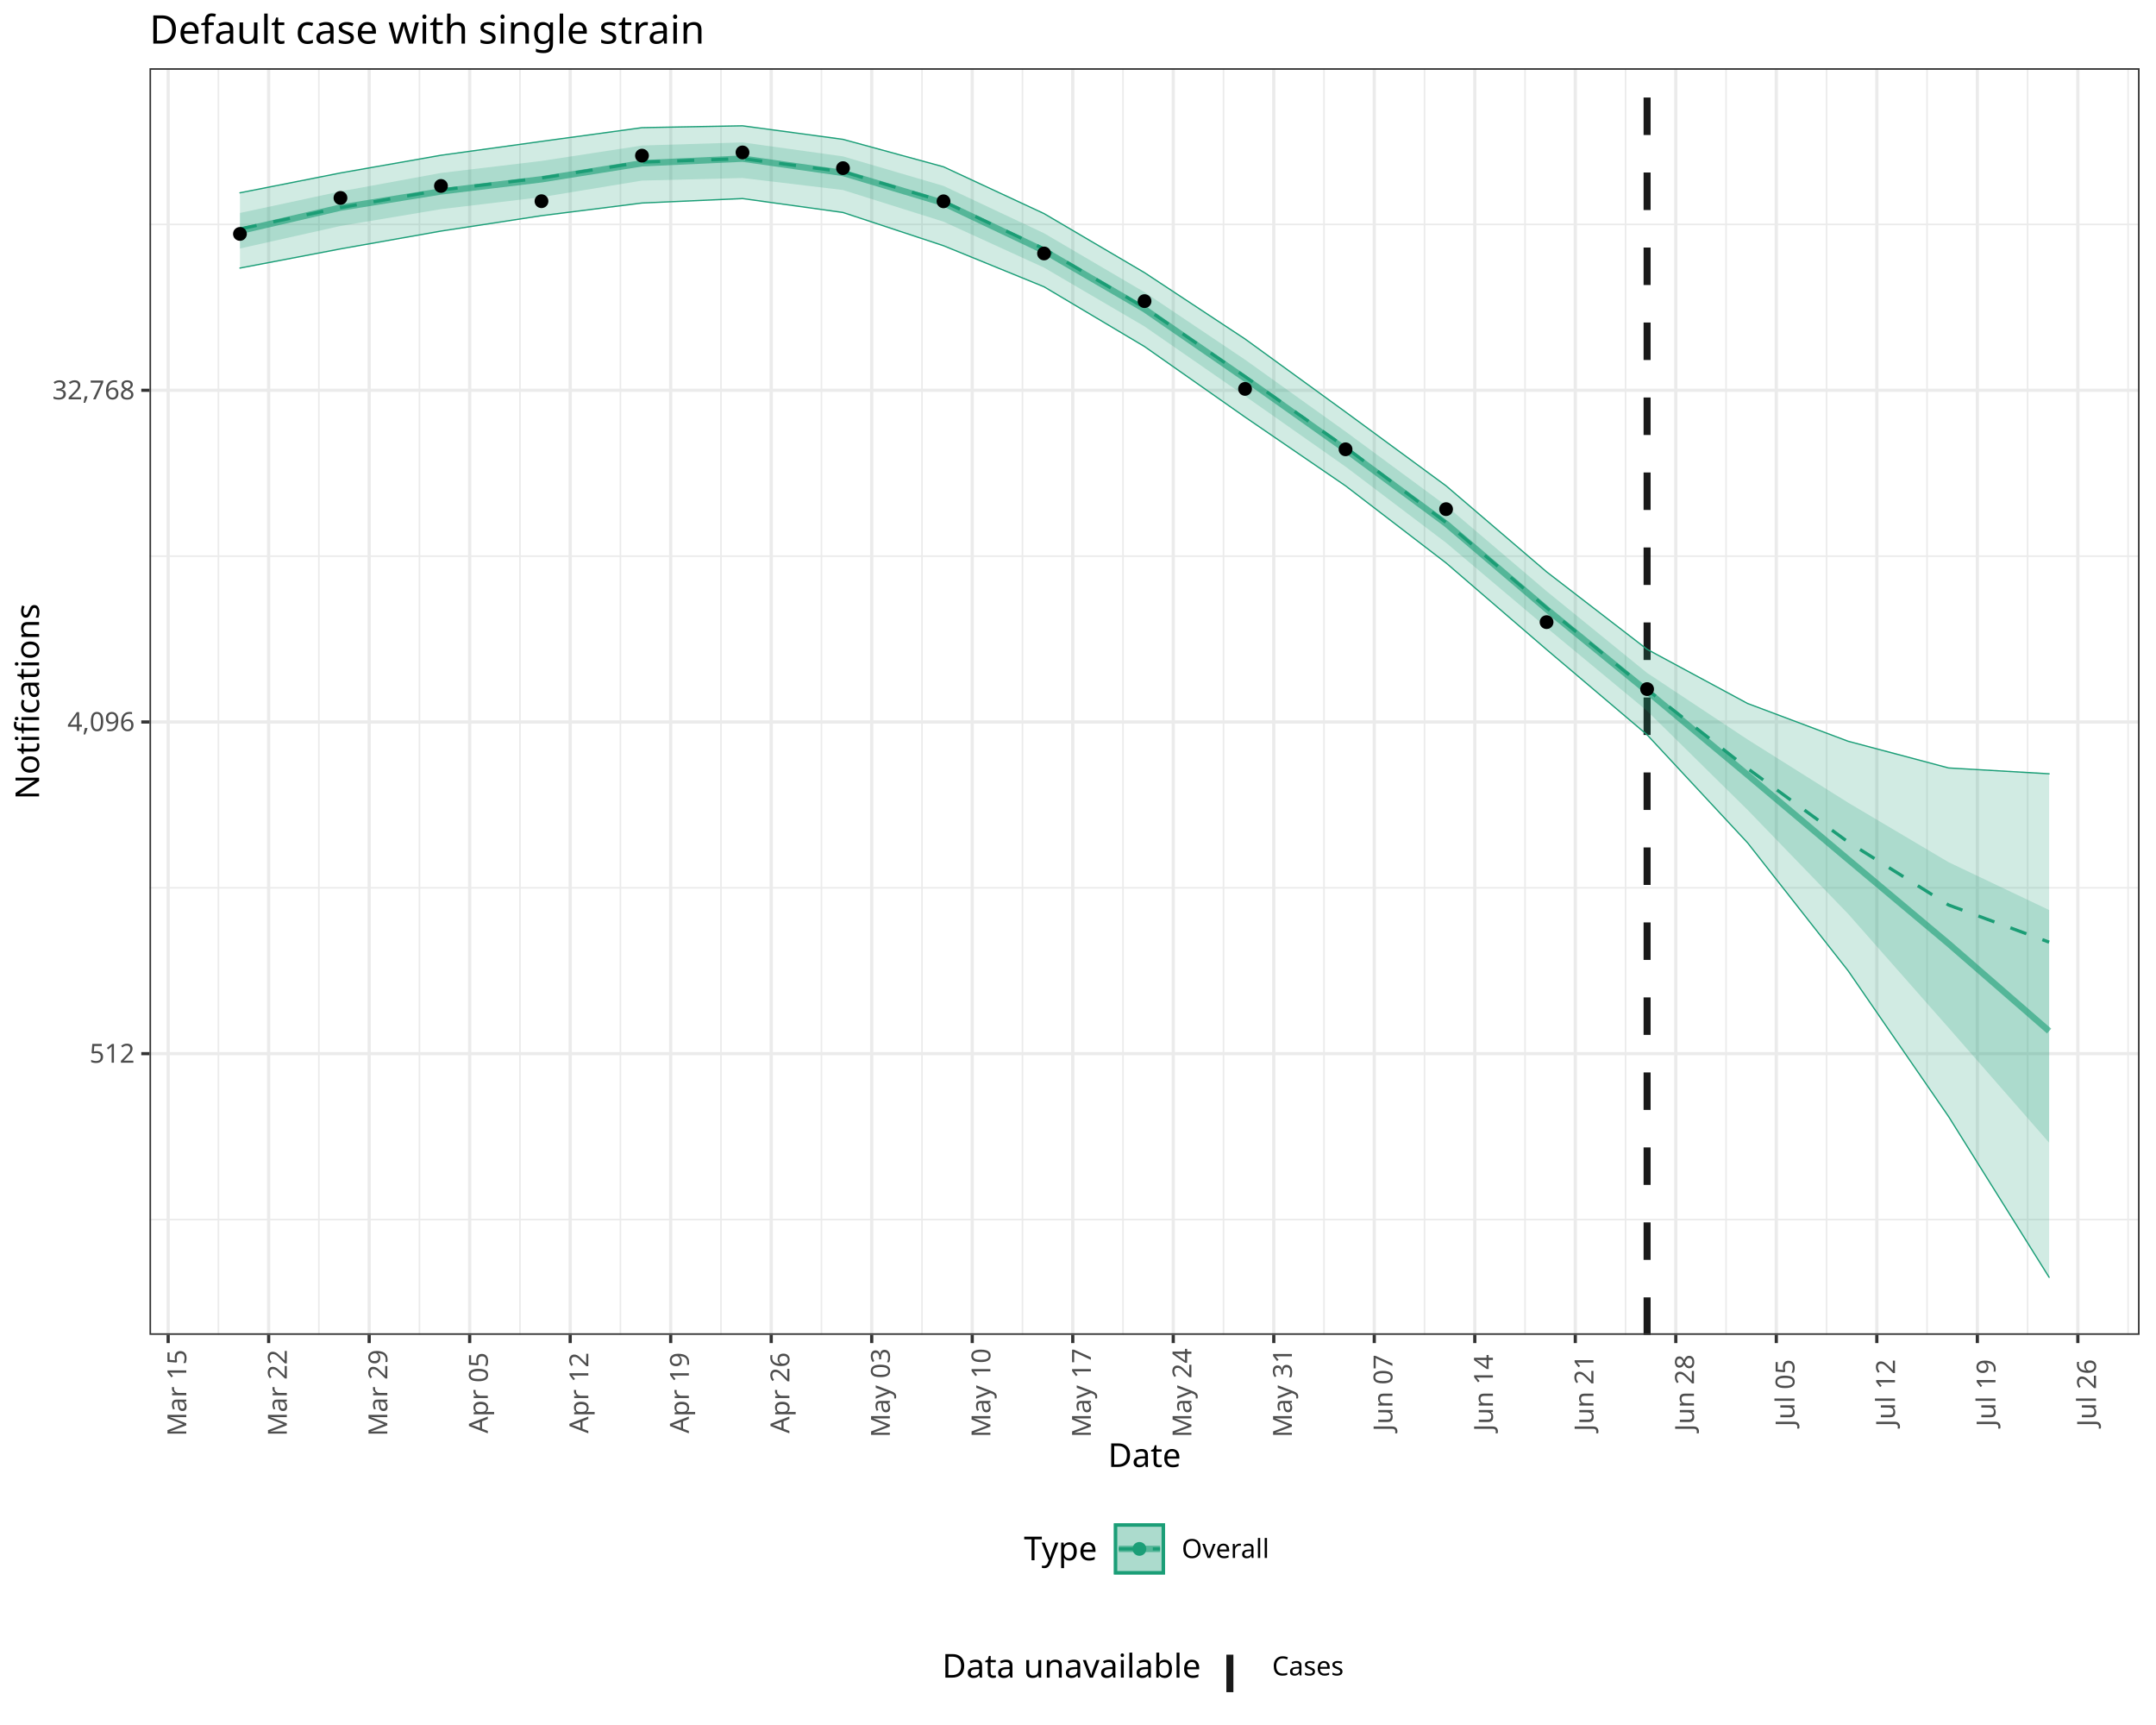
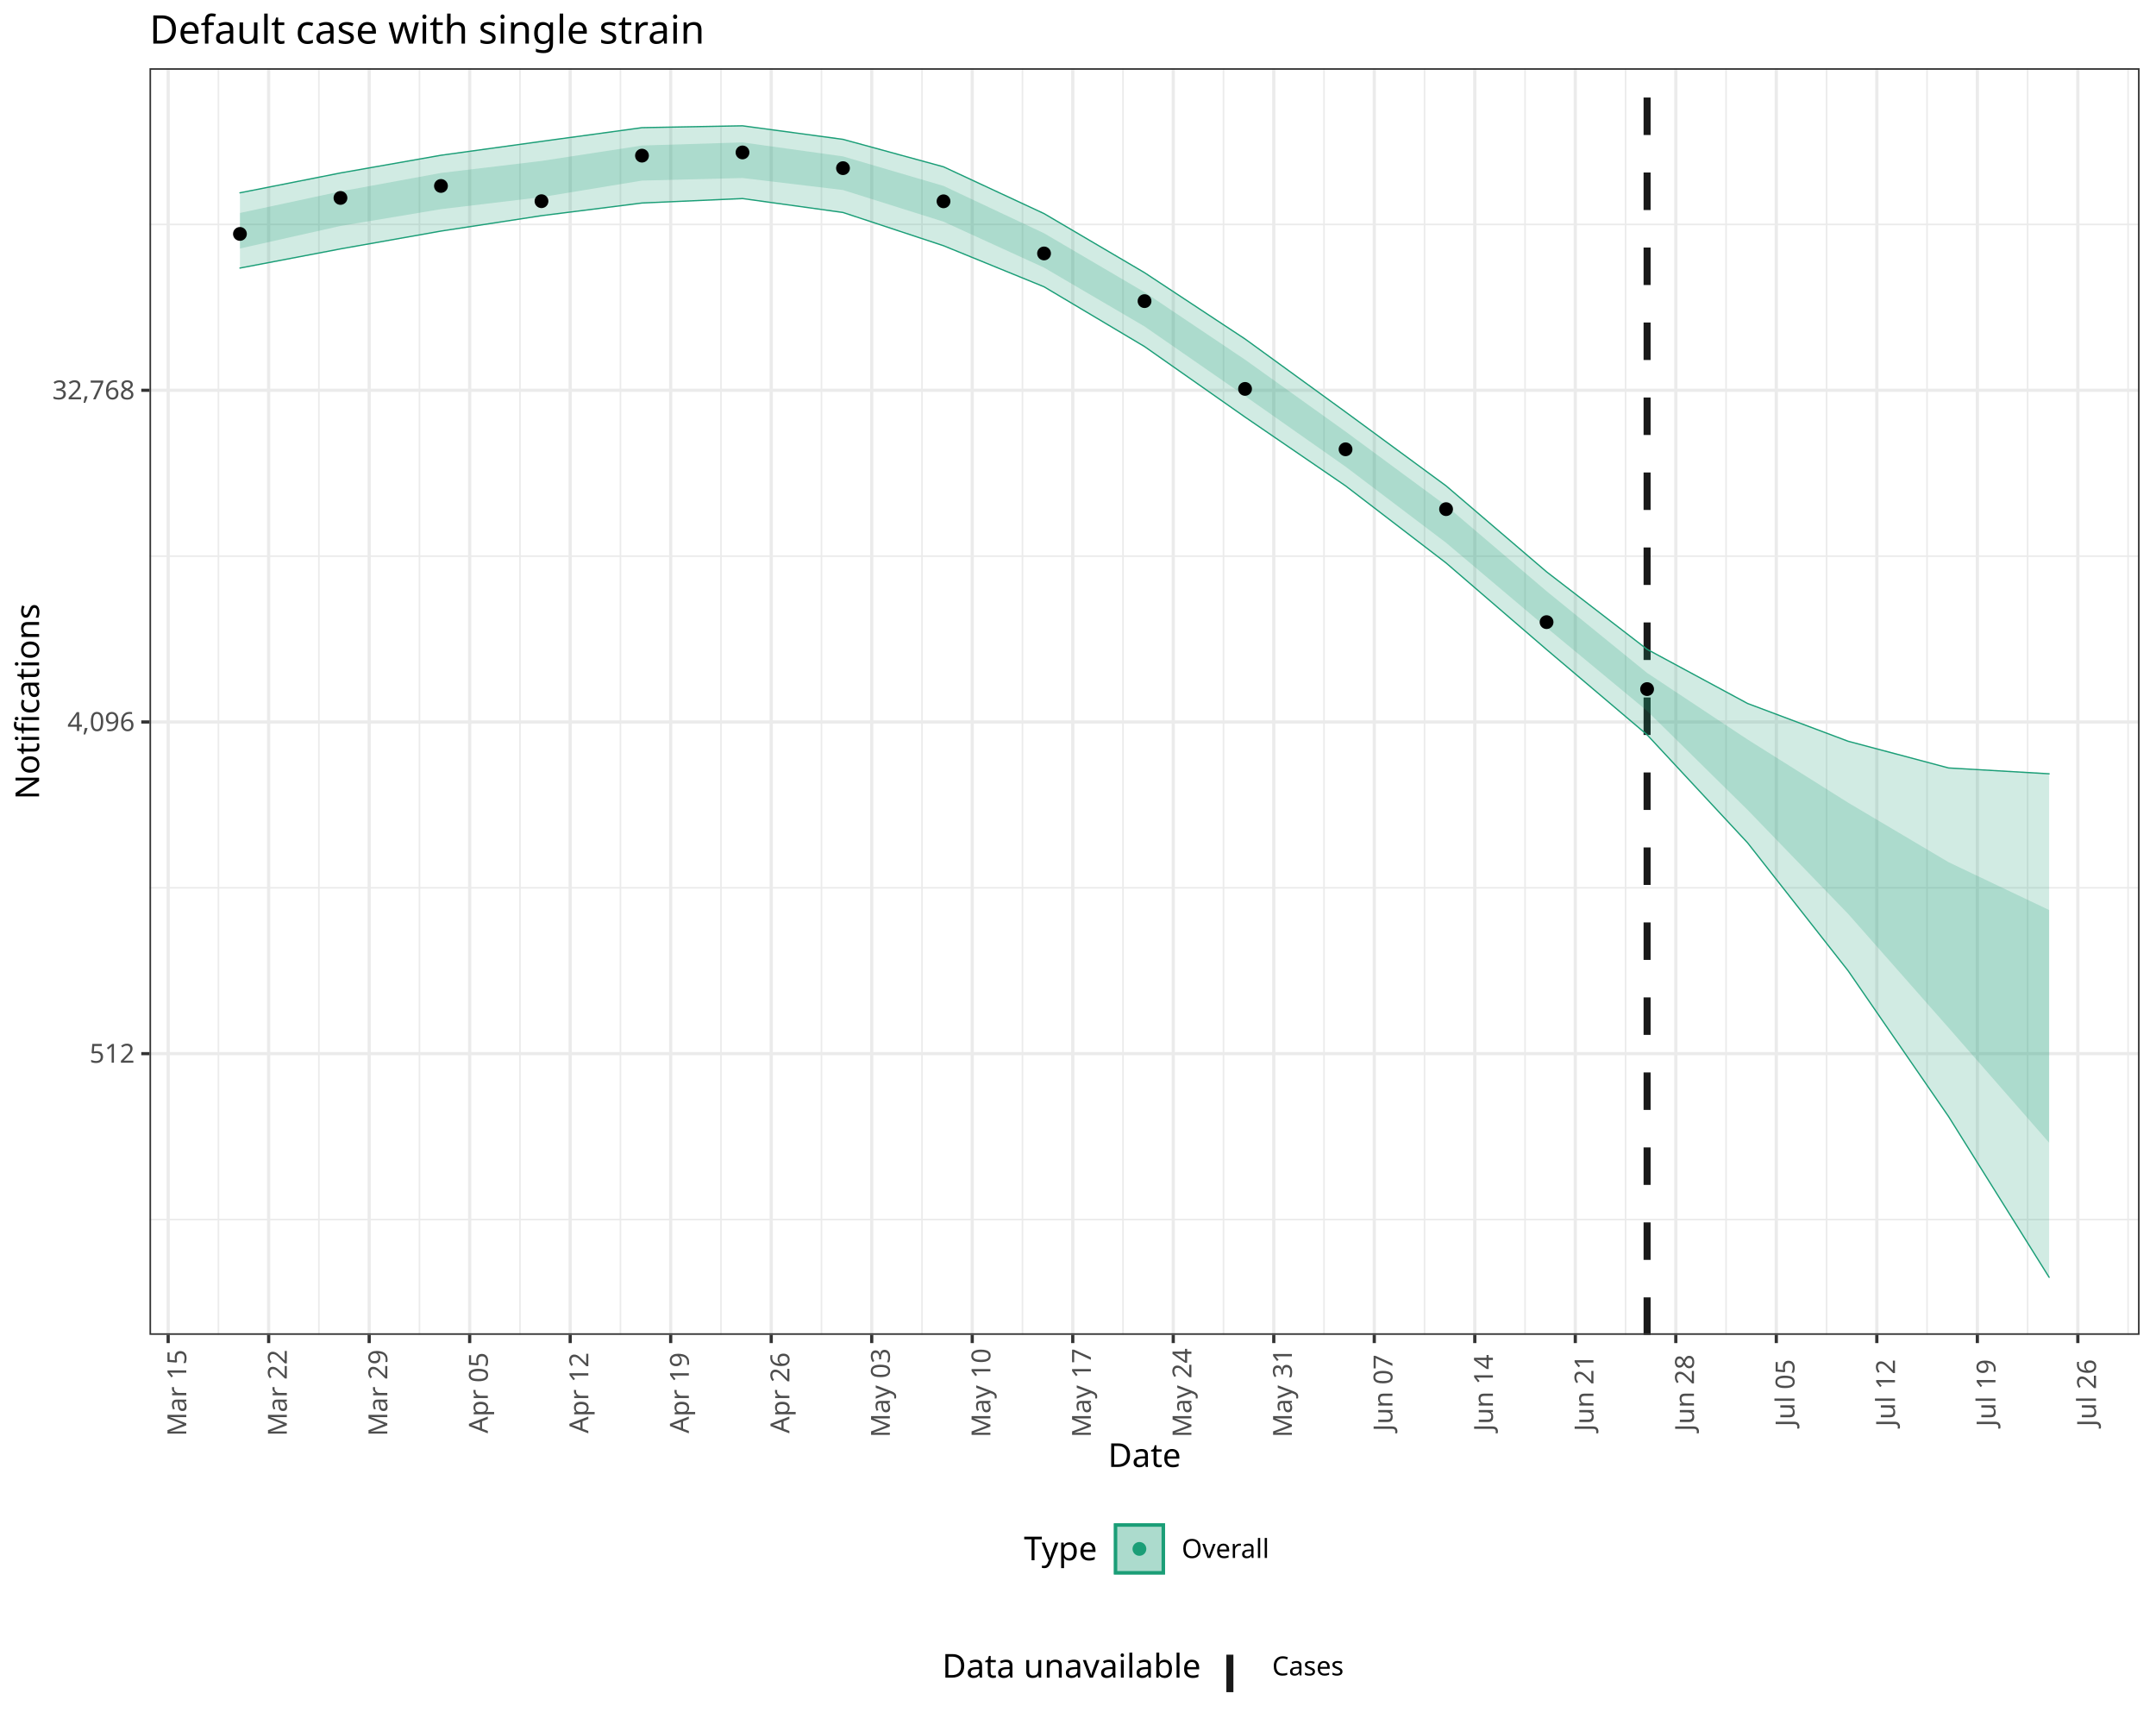
<svg xmlns="http://www.w3.org/2000/svg" class="svglite" data-engine-version="2.0" width="720.00pt" height="576.00pt" viewBox="0 0 720.00 576.00">
  <defs>
    <style type="text/css">
    .svglite line, .svglite polyline, .svglite polygon, .svglite path, .svglite rect, .svglite circle {
      fill: none;
      stroke: #000000;
      stroke-linecap: round;
      stroke-linejoin: round;
      stroke-miterlimit: 10.00;
    }
  </style>
  </defs>
  <rect width="100%" height="100%" style="stroke: none; fill: #FFFFFF;" />
  <defs>
    <clipPath id="cpMC4wMHw3MjAuMDB8MC4wMHw1NzYuMDA=">
      <rect x="0.00" y="0.00" width="720.00" height="576.00" />
    </clipPath>
  </defs>
  <g clip-path="url(#cpMC4wMHw3MjAuMDB8MC4wMHw1NzYuMDA=)">
    <rect x="0.00" y="0.00" width="720.00" height="576.00" style="stroke-width: 1.07; stroke: #FFFFFF; fill: #FFFFFF;" />
  </g>
  <defs>
    <clipPath id="cpNDkuOTJ8NzE0LjUyfDIyLjc4fDQ0NS43Mw==">
      <rect x="49.92" y="22.78" width="664.60" height="422.95" />
    </clipPath>
  </defs>
  <g clip-path="url(#cpNDkuOTJ8NzE0LjUyfDIyLjc4fDQ0NS43Mw==)">
    <rect x="49.92" y="22.78" width="664.60" height="422.95" style="stroke-width: 1.07; stroke: none; fill: #FFFFFF;" />
    <polyline points="49.92,407.21 714.52,407.21 " style="stroke-width: 0.53; stroke: #EBEBEB; stroke-linecap: butt;" />
    <polyline points="49.92,296.45 714.52,296.45 " style="stroke-width: 0.53; stroke: #EBEBEB; stroke-linecap: butt;" />
    <polyline points="49.92,185.70 714.52,185.70 " style="stroke-width: 0.53; stroke: #EBEBEB; stroke-linecap: butt;" />
    <polyline points="49.92,74.94 714.52,74.94 " style="stroke-width: 0.53; stroke: #EBEBEB; stroke-linecap: butt;" />
    <polyline points="72.94,445.73 72.94,22.78 " style="stroke-width: 0.53; stroke: #EBEBEB; stroke-linecap: butt;" />
    <polyline points="106.50,445.73 106.50,22.78 " style="stroke-width: 0.53; stroke: #EBEBEB; stroke-linecap: butt;" />
    <polyline points="140.07,445.73 140.07,22.78 " style="stroke-width: 0.53; stroke: #EBEBEB; stroke-linecap: butt;" />
    <polyline points="173.64,445.73 173.64,22.78 " style="stroke-width: 0.53; stroke: #EBEBEB; stroke-linecap: butt;" />
    <polyline points="207.20,445.73 207.20,22.78 " style="stroke-width: 0.53; stroke: #EBEBEB; stroke-linecap: butt;" />
    <polyline points="240.77,445.73 240.77,22.78 " style="stroke-width: 0.53; stroke: #EBEBEB; stroke-linecap: butt;" />
    <polyline points="274.33,445.73 274.33,22.78 " style="stroke-width: 0.53; stroke: #EBEBEB; stroke-linecap: butt;" />
    <polyline points="307.90,445.73 307.90,22.78 " style="stroke-width: 0.53; stroke: #EBEBEB; stroke-linecap: butt;" />
    <polyline points="341.46,445.73 341.46,22.78 " style="stroke-width: 0.53; stroke: #EBEBEB; stroke-linecap: butt;" />
    <polyline points="375.03,445.73 375.03,22.78 " style="stroke-width: 0.53; stroke: #EBEBEB; stroke-linecap: butt;" />
    <polyline points="408.59,445.73 408.59,22.78 " style="stroke-width: 0.53; stroke: #EBEBEB; stroke-linecap: butt;" />
    <polyline points="442.16,445.73 442.16,22.78 " style="stroke-width: 0.53; stroke: #EBEBEB; stroke-linecap: butt;" />
    <polyline points="475.73,445.73 475.73,22.78 " style="stroke-width: 0.53; stroke: #EBEBEB; stroke-linecap: butt;" />
    <polyline points="509.29,445.73 509.29,22.78 " style="stroke-width: 0.53; stroke: #EBEBEB; stroke-linecap: butt;" />
    <polyline points="542.86,445.73 542.86,22.78 " style="stroke-width: 0.53; stroke: #EBEBEB; stroke-linecap: butt;" />
    <polyline points="576.42,445.73 576.42,22.78 " style="stroke-width: 0.53; stroke: #EBEBEB; stroke-linecap: butt;" />
    <polyline points="609.99,445.73 609.99,22.78 " style="stroke-width: 0.53; stroke: #EBEBEB; stroke-linecap: butt;" />
    <polyline points="643.55,445.73 643.55,22.78 " style="stroke-width: 0.53; stroke: #EBEBEB; stroke-linecap: butt;" />
    <polyline points="677.12,445.73 677.12,22.78 " style="stroke-width: 0.53; stroke: #EBEBEB; stroke-linecap: butt;" />
    <polyline points="710.68,445.73 710.68,22.78 " style="stroke-width: 0.53; stroke: #EBEBEB; stroke-linecap: butt;" />
    <polyline points="49.92,351.83 714.52,351.83 " style="stroke-width: 1.07; stroke: #EBEBEB; stroke-linecap: butt;" />
    <polyline points="49.92,241.08 714.52,241.08 " style="stroke-width: 1.07; stroke: #EBEBEB; stroke-linecap: butt;" />
    <polyline points="49.92,130.32 714.52,130.32 " style="stroke-width: 1.07; stroke: #EBEBEB; stroke-linecap: butt;" />
    <polyline points="56.16,445.73 56.16,22.78 " style="stroke-width: 1.07; stroke: #EBEBEB; stroke-linecap: butt;" />
    <polyline points="89.72,445.73 89.72,22.78 " style="stroke-width: 1.07; stroke: #EBEBEB; stroke-linecap: butt;" />
    <polyline points="123.29,445.73 123.29,22.78 " style="stroke-width: 1.07; stroke: #EBEBEB; stroke-linecap: butt;" />
    <polyline points="156.85,445.73 156.85,22.78 " style="stroke-width: 1.07; stroke: #EBEBEB; stroke-linecap: butt;" />
    <polyline points="190.42,445.73 190.42,22.78 " style="stroke-width: 1.07; stroke: #EBEBEB; stroke-linecap: butt;" />
    <polyline points="223.98,445.73 223.98,22.78 " style="stroke-width: 1.07; stroke: #EBEBEB; stroke-linecap: butt;" />
    <polyline points="257.55,445.73 257.55,22.78 " style="stroke-width: 1.07; stroke: #EBEBEB; stroke-linecap: butt;" />
    <polyline points="291.11,445.73 291.11,22.78 " style="stroke-width: 1.07; stroke: #EBEBEB; stroke-linecap: butt;" />
    <polyline points="324.68,445.73 324.68,22.78 " style="stroke-width: 1.07; stroke: #EBEBEB; stroke-linecap: butt;" />
    <polyline points="358.25,445.73 358.25,22.78 " style="stroke-width: 1.07; stroke: #EBEBEB; stroke-linecap: butt;" />
    <polyline points="391.81,445.73 391.81,22.78 " style="stroke-width: 1.07; stroke: #EBEBEB; stroke-linecap: butt;" />
    <polyline points="425.38,445.73 425.38,22.78 " style="stroke-width: 1.07; stroke: #EBEBEB; stroke-linecap: butt;" />
    <polyline points="458.94,445.73 458.94,22.78 " style="stroke-width: 1.07; stroke: #EBEBEB; stroke-linecap: butt;" />
    <polyline points="492.51,445.73 492.51,22.78 " style="stroke-width: 1.07; stroke: #EBEBEB; stroke-linecap: butt;" />
    <polyline points="526.07,445.73 526.07,22.78 " style="stroke-width: 1.07; stroke: #EBEBEB; stroke-linecap: butt;" />
    <polyline points="559.64,445.73 559.64,22.78 " style="stroke-width: 1.07; stroke: #EBEBEB; stroke-linecap: butt;" />
    <polyline points="593.20,445.73 593.20,22.78 " style="stroke-width: 1.07; stroke: #EBEBEB; stroke-linecap: butt;" />
    <polyline points="626.77,445.73 626.77,22.78 " style="stroke-width: 1.07; stroke: #EBEBEB; stroke-linecap: butt;" />
    <polyline points="660.34,445.73 660.34,22.78 " style="stroke-width: 1.07; stroke: #EBEBEB; stroke-linecap: butt;" />
    <polyline points="693.90,445.73 693.90,22.78 " style="stroke-width: 1.07; stroke: #EBEBEB; stroke-linecap: butt;" />
    <line x1="550.05" y1="445.73" x2="550.05" y2="22.78" style="stroke-width: 2.35; stroke: #000000; stroke-opacity: 0.90; stroke-dasharray: 12.52,12.52; stroke-linecap: butt;" />
-     <polyline points="80.13,77.10 113.70,69.32 147.26,63.92 180.83,59.87 214.39,54.52 247.96,52.97 281.52,57.75 315.09,67.79 348.66,83.72 382.22,103.22 415.79,126.36 449.35,150.11 482.92,174.86 516.48,203.40 550.05,230.77 583.61,258.74 617.18,286.98 650.75,315.12 684.31,344.28 " style="stroke-width: 2.13; stroke: #1B9E77; stroke-opacity: 0.60; stroke-linecap: butt;" />
-     <polyline points="80.13,76.45 113.70,69.32 147.26,63.45 180.83,59.44 214.39,54.13 247.96,52.97 281.52,57.33 315.09,67.29 348.66,83.11 382.22,102.74 415.79,125.76 449.35,149.40 482.92,174.48 516.48,202.95 550.05,230.24 583.61,256.61 617.18,281.16 650.75,302.20 684.31,314.60 " style="stroke-width: 1.07; stroke: #1B9E77; stroke-dasharray: 5.69,5.69; stroke-linecap: butt;" />
    <polygon points="80.13,64.38 113.70,57.75 147.26,51.84 180.83,47.21 214.39,42.63 247.96,42.01 281.52,46.53 315.09,55.70 348.66,71.32 382.22,91.05 415.79,113.19 449.35,137.57 482.92,162.23 516.48,190.94 550.05,216.81 583.61,234.90 617.18,247.51 650.75,256.43 684.31,258.38 684.31,426.51 650.75,372.86 617.18,324.15 583.61,281.43 550.05,245.35 516.48,216.89 482.92,187.98 449.35,162.23 415.79,139.27 382.22,115.72 348.66,95.76 315.09,82.05 281.52,70.95 247.96,66.30 214.39,67.79 180.83,72.02 147.26,77.16 113.70,83.11 80.13,89.51 " style="stroke-width: 0.00; stroke: none; fill: #1B9E77; fill-opacity: 0.20;" />
    <polyline points="80.13,64.38 113.70,57.75 147.26,51.84 180.83,47.21 214.39,42.63 247.96,42.01 281.52,46.53 315.09,55.70 348.66,71.32 382.22,91.05 415.79,113.19 449.35,137.57 482.92,162.23 516.48,190.94 550.05,216.81 583.61,234.90 617.18,247.51 650.75,256.43 684.31,258.38 " style="stroke-width: 0.43; stroke: #1B9E77;" />
    <polyline points="684.31,426.51 650.75,372.86 617.18,324.15 583.61,281.43 550.05,245.35 516.48,216.89 482.92,187.98 449.35,162.23 415.79,139.27 382.22,115.72 348.66,95.76 315.09,82.05 281.52,70.95 247.96,66.30 214.39,67.79 180.83,72.02 147.26,77.16 113.70,83.11 80.13,89.51 " style="stroke-width: 0.43; stroke: #1B9E77;" />
    <polygon points="80.13,71.11 113.70,63.92 147.26,57.75 180.83,53.74 214.39,48.59 247.96,47.55 281.52,52.22 315.09,62.08 348.66,77.88 382.22,97.57 415.79,120.10 449.35,144.10 482.92,168.84 516.48,197.40 550.05,224.70 583.61,246.93 617.18,268.02 650.75,287.91 684.31,303.87 684.31,381.56 650.75,343.21 617.18,305.15 583.61,270.44 550.05,237.38 516.48,209.57 482.92,181.23 449.35,155.82 415.79,132.25 382.22,109.00 348.66,89.36 315.09,74.02 281.52,63.45 247.96,59.44 214.39,60.30 180.83,65.82 147.26,69.84 113.70,75.45 80.13,82.98 " style="stroke-width: 0.00; stroke: none; fill: #1B9E77; fill-opacity: 0.20;" />
    <polyline points="80.13,71.11 113.70,63.92 147.26,57.75 180.83,53.74 214.39,48.59 247.96,47.55 281.52,52.22 315.09,62.08 348.66,77.88 382.22,97.57 415.79,120.10 449.35,144.10 482.92,168.84 516.48,197.40 550.05,224.70 583.61,246.93 617.18,268.02 650.75,287.91 684.31,303.87 " style="stroke-width: 1.07; stroke: none;" />
    <polyline points="684.31,381.56 650.75,343.21 617.18,305.15 583.61,270.44 550.05,237.38 516.48,209.57 482.92,181.23 449.35,155.82 415.79,132.25 382.22,109.00 348.66,89.36 315.09,74.02 281.52,63.45 247.96,59.44 214.39,60.30 180.83,65.82 147.26,69.84 113.70,75.45 80.13,82.98 " style="stroke-width: 1.07; stroke: none;" />
    <circle cx="80.13" cy="78.11" r="1.95" style="stroke-width: 0.71; fill: #000000;" />
    <circle cx="113.70" cy="66.09" r="1.95" style="stroke-width: 0.71; fill: #000000;" />
    <circle cx="147.26" cy="62.09" r="1.95" style="stroke-width: 0.71; fill: #000000;" />
    <circle cx="180.83" cy="67.18" r="1.95" style="stroke-width: 0.71; fill: #000000;" />
    <circle cx="214.39" cy="51.97" r="1.95" style="stroke-width: 0.71; fill: #000000;" />
    <circle cx="247.96" cy="50.90" r="1.95" style="stroke-width: 0.71; fill: #000000;" />
    <circle cx="281.52" cy="56.15" r="1.95" style="stroke-width: 0.71; fill: #000000;" />
    <circle cx="315.09" cy="67.22" r="1.95" style="stroke-width: 0.71; fill: #000000;" />
    <circle cx="348.66" cy="84.63" r="1.95" style="stroke-width: 0.71; fill: #000000;" />
    <circle cx="382.22" cy="100.55" r="1.95" style="stroke-width: 0.71; fill: #000000;" />
    <circle cx="415.79" cy="129.86" r="1.95" style="stroke-width: 0.71; fill: #000000;" />
    <circle cx="449.35" cy="150.03" r="1.95" style="stroke-width: 0.71; fill: #000000;" />
    <circle cx="482.92" cy="170.01" r="1.95" style="stroke-width: 0.71; fill: #000000;" />
    <circle cx="516.48" cy="207.74" r="1.95" style="stroke-width: 0.71; fill: #000000;" />
    <circle cx="550.05" cy="230.10" r="1.95" style="stroke-width: 0.71; fill: #000000;" />
    <rect x="49.92" y="22.78" width="664.60" height="422.95" style="stroke-width: 1.07; stroke: #333333;" />
  </g>
  <g clip-path="url(#cpMC4wMHw3MjAuMDB8MC4wMHw1NzYuMDA=)">
    <text x="44.99" y="354.86" text-anchor="end" style="font-size: 8.80px; fill: #4D4D4D; font-family: sans;" textLength="14.68px" lengthAdjust="spacingAndGlyphs">512</text>
    <text x="44.99" y="244.10" text-anchor="end" style="font-size: 8.80px; fill: #4D4D4D; font-family: sans;" textLength="22.02px" lengthAdjust="spacingAndGlyphs">4,096</text>
    <text x="44.99" y="133.35" text-anchor="end" style="font-size: 8.80px; fill: #4D4D4D; font-family: sans;" textLength="26.92px" lengthAdjust="spacingAndGlyphs">32,768</text>
    <polyline points="47.18,351.83 49.92,351.83 " style="stroke-width: 1.07; stroke: #333333; stroke-linecap: butt;" />
    <polyline points="47.18,241.08 49.92,241.08 " style="stroke-width: 1.07; stroke: #333333; stroke-linecap: butt;" />
    <polyline points="47.18,130.32 49.92,130.32 " style="stroke-width: 1.07; stroke: #333333; stroke-linecap: butt;" />
    <polyline points="56.16,448.47 56.16,445.73 " style="stroke-width: 1.07; stroke: #333333; stroke-linecap: butt;" />
    <polyline points="89.72,448.47 89.72,445.73 " style="stroke-width: 1.07; stroke: #333333; stroke-linecap: butt;" />
    <polyline points="123.29,448.47 123.29,445.73 " style="stroke-width: 1.07; stroke: #333333; stroke-linecap: butt;" />
    <polyline points="156.85,448.47 156.85,445.73 " style="stroke-width: 1.07; stroke: #333333; stroke-linecap: butt;" />
    <polyline points="190.42,448.47 190.42,445.73 " style="stroke-width: 1.07; stroke: #333333; stroke-linecap: butt;" />
    <polyline points="223.98,448.47 223.98,445.73 " style="stroke-width: 1.07; stroke: #333333; stroke-linecap: butt;" />
    <polyline points="257.55,448.47 257.55,445.73 " style="stroke-width: 1.07; stroke: #333333; stroke-linecap: butt;" />
    <polyline points="291.11,448.47 291.11,445.73 " style="stroke-width: 1.07; stroke: #333333; stroke-linecap: butt;" />
    <polyline points="324.68,448.47 324.68,445.73 " style="stroke-width: 1.07; stroke: #333333; stroke-linecap: butt;" />
    <polyline points="358.25,448.47 358.25,445.73 " style="stroke-width: 1.07; stroke: #333333; stroke-linecap: butt;" />
    <polyline points="391.81,448.47 391.81,445.73 " style="stroke-width: 1.07; stroke: #333333; stroke-linecap: butt;" />
    <polyline points="425.38,448.47 425.38,445.73 " style="stroke-width: 1.07; stroke: #333333; stroke-linecap: butt;" />
    <polyline points="458.94,448.47 458.94,445.73 " style="stroke-width: 1.07; stroke: #333333; stroke-linecap: butt;" />
    <polyline points="492.51,448.47 492.51,445.73 " style="stroke-width: 1.07; stroke: #333333; stroke-linecap: butt;" />
    <polyline points="526.07,448.47 526.07,445.73 " style="stroke-width: 1.07; stroke: #333333; stroke-linecap: butt;" />
    <polyline points="559.64,448.47 559.64,445.73 " style="stroke-width: 1.07; stroke: #333333; stroke-linecap: butt;" />
    <polyline points="593.20,448.47 593.20,445.73 " style="stroke-width: 1.07; stroke: #333333; stroke-linecap: butt;" />
    <polyline points="626.77,448.47 626.77,445.73 " style="stroke-width: 1.07; stroke: #333333; stroke-linecap: butt;" />
    <polyline points="660.34,448.47 660.34,445.73 " style="stroke-width: 1.07; stroke: #333333; stroke-linecap: butt;" />
    <polyline points="693.90,448.47 693.90,445.73 " style="stroke-width: 1.07; stroke: #333333; stroke-linecap: butt;" />
    <text transform="translate(62.21,465.10) rotate(-90)" text-anchor="middle" style="font-size: 8.80px; fill: #4D4D4D; font-family: sans;" textLength="27.39px" lengthAdjust="spacingAndGlyphs">Mar 15</text>
    <text transform="translate(95.78,465.10) rotate(-90)" text-anchor="middle" style="font-size: 8.80px; fill: #4D4D4D; font-family: sans;" textLength="27.39px" lengthAdjust="spacingAndGlyphs">Mar 22</text>
    <text transform="translate(129.34,465.10) rotate(-90)" text-anchor="middle" style="font-size: 8.80px; fill: #4D4D4D; font-family: sans;" textLength="27.39px" lengthAdjust="spacingAndGlyphs">Mar 29</text>
    <text transform="translate(162.91,465.10) rotate(-90)" text-anchor="middle" style="font-size: 8.80px; fill: #4D4D4D; font-family: sans;" textLength="25.93px" lengthAdjust="spacingAndGlyphs">Apr 05</text>
    <text transform="translate(196.47,465.10) rotate(-90)" text-anchor="middle" style="font-size: 8.80px; fill: #4D4D4D; font-family: sans;" textLength="25.93px" lengthAdjust="spacingAndGlyphs">Apr 12</text>
    <text transform="translate(230.04,465.10) rotate(-90)" text-anchor="middle" style="font-size: 8.80px; fill: #4D4D4D; font-family: sans;" textLength="25.93px" lengthAdjust="spacingAndGlyphs">Apr 19</text>
    <text transform="translate(263.61,465.10) rotate(-90)" text-anchor="middle" style="font-size: 8.80px; fill: #4D4D4D; font-family: sans;" textLength="25.93px" lengthAdjust="spacingAndGlyphs">Apr 26</text>
    <text transform="translate(297.17,465.10) rotate(-90)" text-anchor="middle" style="font-size: 8.80px; fill: #4D4D4D; font-family: sans;" textLength="28.87px" lengthAdjust="spacingAndGlyphs">May 03</text>
    <text transform="translate(330.74,465.10) rotate(-90)" text-anchor="middle" style="font-size: 8.80px; fill: #4D4D4D; font-family: sans;" textLength="28.87px" lengthAdjust="spacingAndGlyphs">May 10</text>
    <text transform="translate(364.30,465.10) rotate(-90)" text-anchor="middle" style="font-size: 8.80px; fill: #4D4D4D; font-family: sans;" textLength="28.87px" lengthAdjust="spacingAndGlyphs">May 17</text>
    <text transform="translate(397.87,465.10) rotate(-90)" text-anchor="middle" style="font-size: 8.80px; fill: #4D4D4D; font-family: sans;" textLength="28.87px" lengthAdjust="spacingAndGlyphs">May 24</text>
    <text transform="translate(431.43,465.10) rotate(-90)" text-anchor="middle" style="font-size: 8.80px; fill: #4D4D4D; font-family: sans;" textLength="28.87px" lengthAdjust="spacingAndGlyphs">May 31</text>
    <text transform="translate(465.00,465.10) rotate(-90)" text-anchor="middle" style="font-size: 8.80px; fill: #4D4D4D; font-family: sans;" textLength="26.43px" lengthAdjust="spacingAndGlyphs">Jun 07</text>
    <text transform="translate(498.56,465.10) rotate(-90)" text-anchor="middle" style="font-size: 8.80px; fill: #4D4D4D; font-family: sans;" textLength="26.43px" lengthAdjust="spacingAndGlyphs">Jun 14</text>
    <text transform="translate(532.13,465.10) rotate(-90)" text-anchor="middle" style="font-size: 8.80px; fill: #4D4D4D; font-family: sans;" textLength="26.43px" lengthAdjust="spacingAndGlyphs">Jun 21</text>
    <text transform="translate(565.70,465.10) rotate(-90)" text-anchor="middle" style="font-size: 8.80px; fill: #4D4D4D; font-family: sans;" textLength="26.43px" lengthAdjust="spacingAndGlyphs">Jun 28</text>
    <text transform="translate(599.26,465.10) rotate(-90)" text-anchor="middle" style="font-size: 8.80px; fill: #4D4D4D; font-family: sans;" textLength="23.49px" lengthAdjust="spacingAndGlyphs">Jul 05</text>
    <text transform="translate(632.83,465.10) rotate(-90)" text-anchor="middle" style="font-size: 8.80px; fill: #4D4D4D; font-family: sans;" textLength="23.49px" lengthAdjust="spacingAndGlyphs">Jul 12</text>
    <text transform="translate(666.39,465.10) rotate(-90)" text-anchor="middle" style="font-size: 8.80px; fill: #4D4D4D; font-family: sans;" textLength="23.49px" lengthAdjust="spacingAndGlyphs">Jul 19</text>
    <text transform="translate(699.96,465.10) rotate(-90)" text-anchor="middle" style="font-size: 8.80px; fill: #4D4D4D; font-family: sans;" textLength="23.49px" lengthAdjust="spacingAndGlyphs">Jul 26</text>
    <text x="382.22" y="489.84" text-anchor="middle" style="font-size: 11.00px; font-family: sans;" textLength="23.24px" lengthAdjust="spacingAndGlyphs">Date</text>
    <text transform="translate(13.05,234.26) rotate(-90)" text-anchor="middle" style="font-size: 11.00px; font-family: sans;" textLength="59.92px" lengthAdjust="spacingAndGlyphs">Notifications</text>
    <rect x="336.45" y="503.08" width="91.54" height="28.24" style="stroke-width: 1.07; stroke: none; fill: #FFFFFF;" />
    <text x="341.93" y="520.99" style="font-size: 11.00px; font-family: sans;" textLength="24.46px" lengthAdjust="spacingAndGlyphs">Type</text>
    <rect x="371.87" y="508.56" width="17.28" height="17.28" style="stroke-width: 1.07; stroke: none; fill: #FFFFFF;" />
-     <line x1="373.60" y1="517.20" x2="387.42" y2="517.20" style="stroke-width: 2.13; stroke: #1B9E77; stroke-opacity: 0.60; stroke-linecap: butt;" />
-     <line x1="373.60" y1="517.20" x2="387.42" y2="517.20" style="stroke-width: 1.07; stroke: #1B9E77; stroke-dasharray: 5.69,5.69; stroke-linecap: butt;" />
    <rect x="372.16" y="508.85" width="16.71" height="16.71" style="stroke-width: 0.43; stroke: #1B9E77; stroke-linecap: square; stroke-linejoin: miter; fill: #1B9E77; fill-opacity: 0.20;" />
    <rect x="372.58" y="509.27" width="15.86" height="15.86" style="stroke-width: 1.07; stroke: #1B9E77; stroke-linecap: square; stroke-linejoin: miter; fill: #1B9E77; fill-opacity: 0.20;" />
    <circle cx="380.51" cy="517.20" r="1.95" style="stroke-width: 0.71; stroke: #1B9E77; fill: #1B9E77;" />
    <text x="394.63" y="520.23" style="font-size: 8.80px; font-family: sans;" textLength="27.88px" lengthAdjust="spacingAndGlyphs">Overall</text>
    <rect x="309.17" y="542.28" width="146.10" height="28.24" style="stroke-width: 1.07; stroke: none; fill: #FFFFFF;" />
    <text x="314.65" y="560.19" style="font-size: 11.00px; font-family: sans;" textLength="81.95px" lengthAdjust="spacingAndGlyphs">Data unavailable</text>
    <rect x="402.08" y="547.76" width="17.28" height="17.28" style="stroke-width: 1.07; stroke: none; fill: #FFFFFF;" />
    <line x1="410.72" y1="565.04" x2="410.72" y2="547.76" style="stroke-width: 2.35; stroke: #000000; stroke-opacity: 0.90; stroke-dasharray: 12.52,12.52; stroke-linecap: butt;" />
    <text x="424.84" y="559.43" style="font-size: 8.80px; font-family: sans;" textLength="24.95px" lengthAdjust="spacingAndGlyphs">Cases</text>
    <text x="49.92" y="14.56" style="font-size: 13.20px; font-family: sans;" textLength="174.64px" lengthAdjust="spacingAndGlyphs">Default case with single strain</text>
  </g>
</svg>
